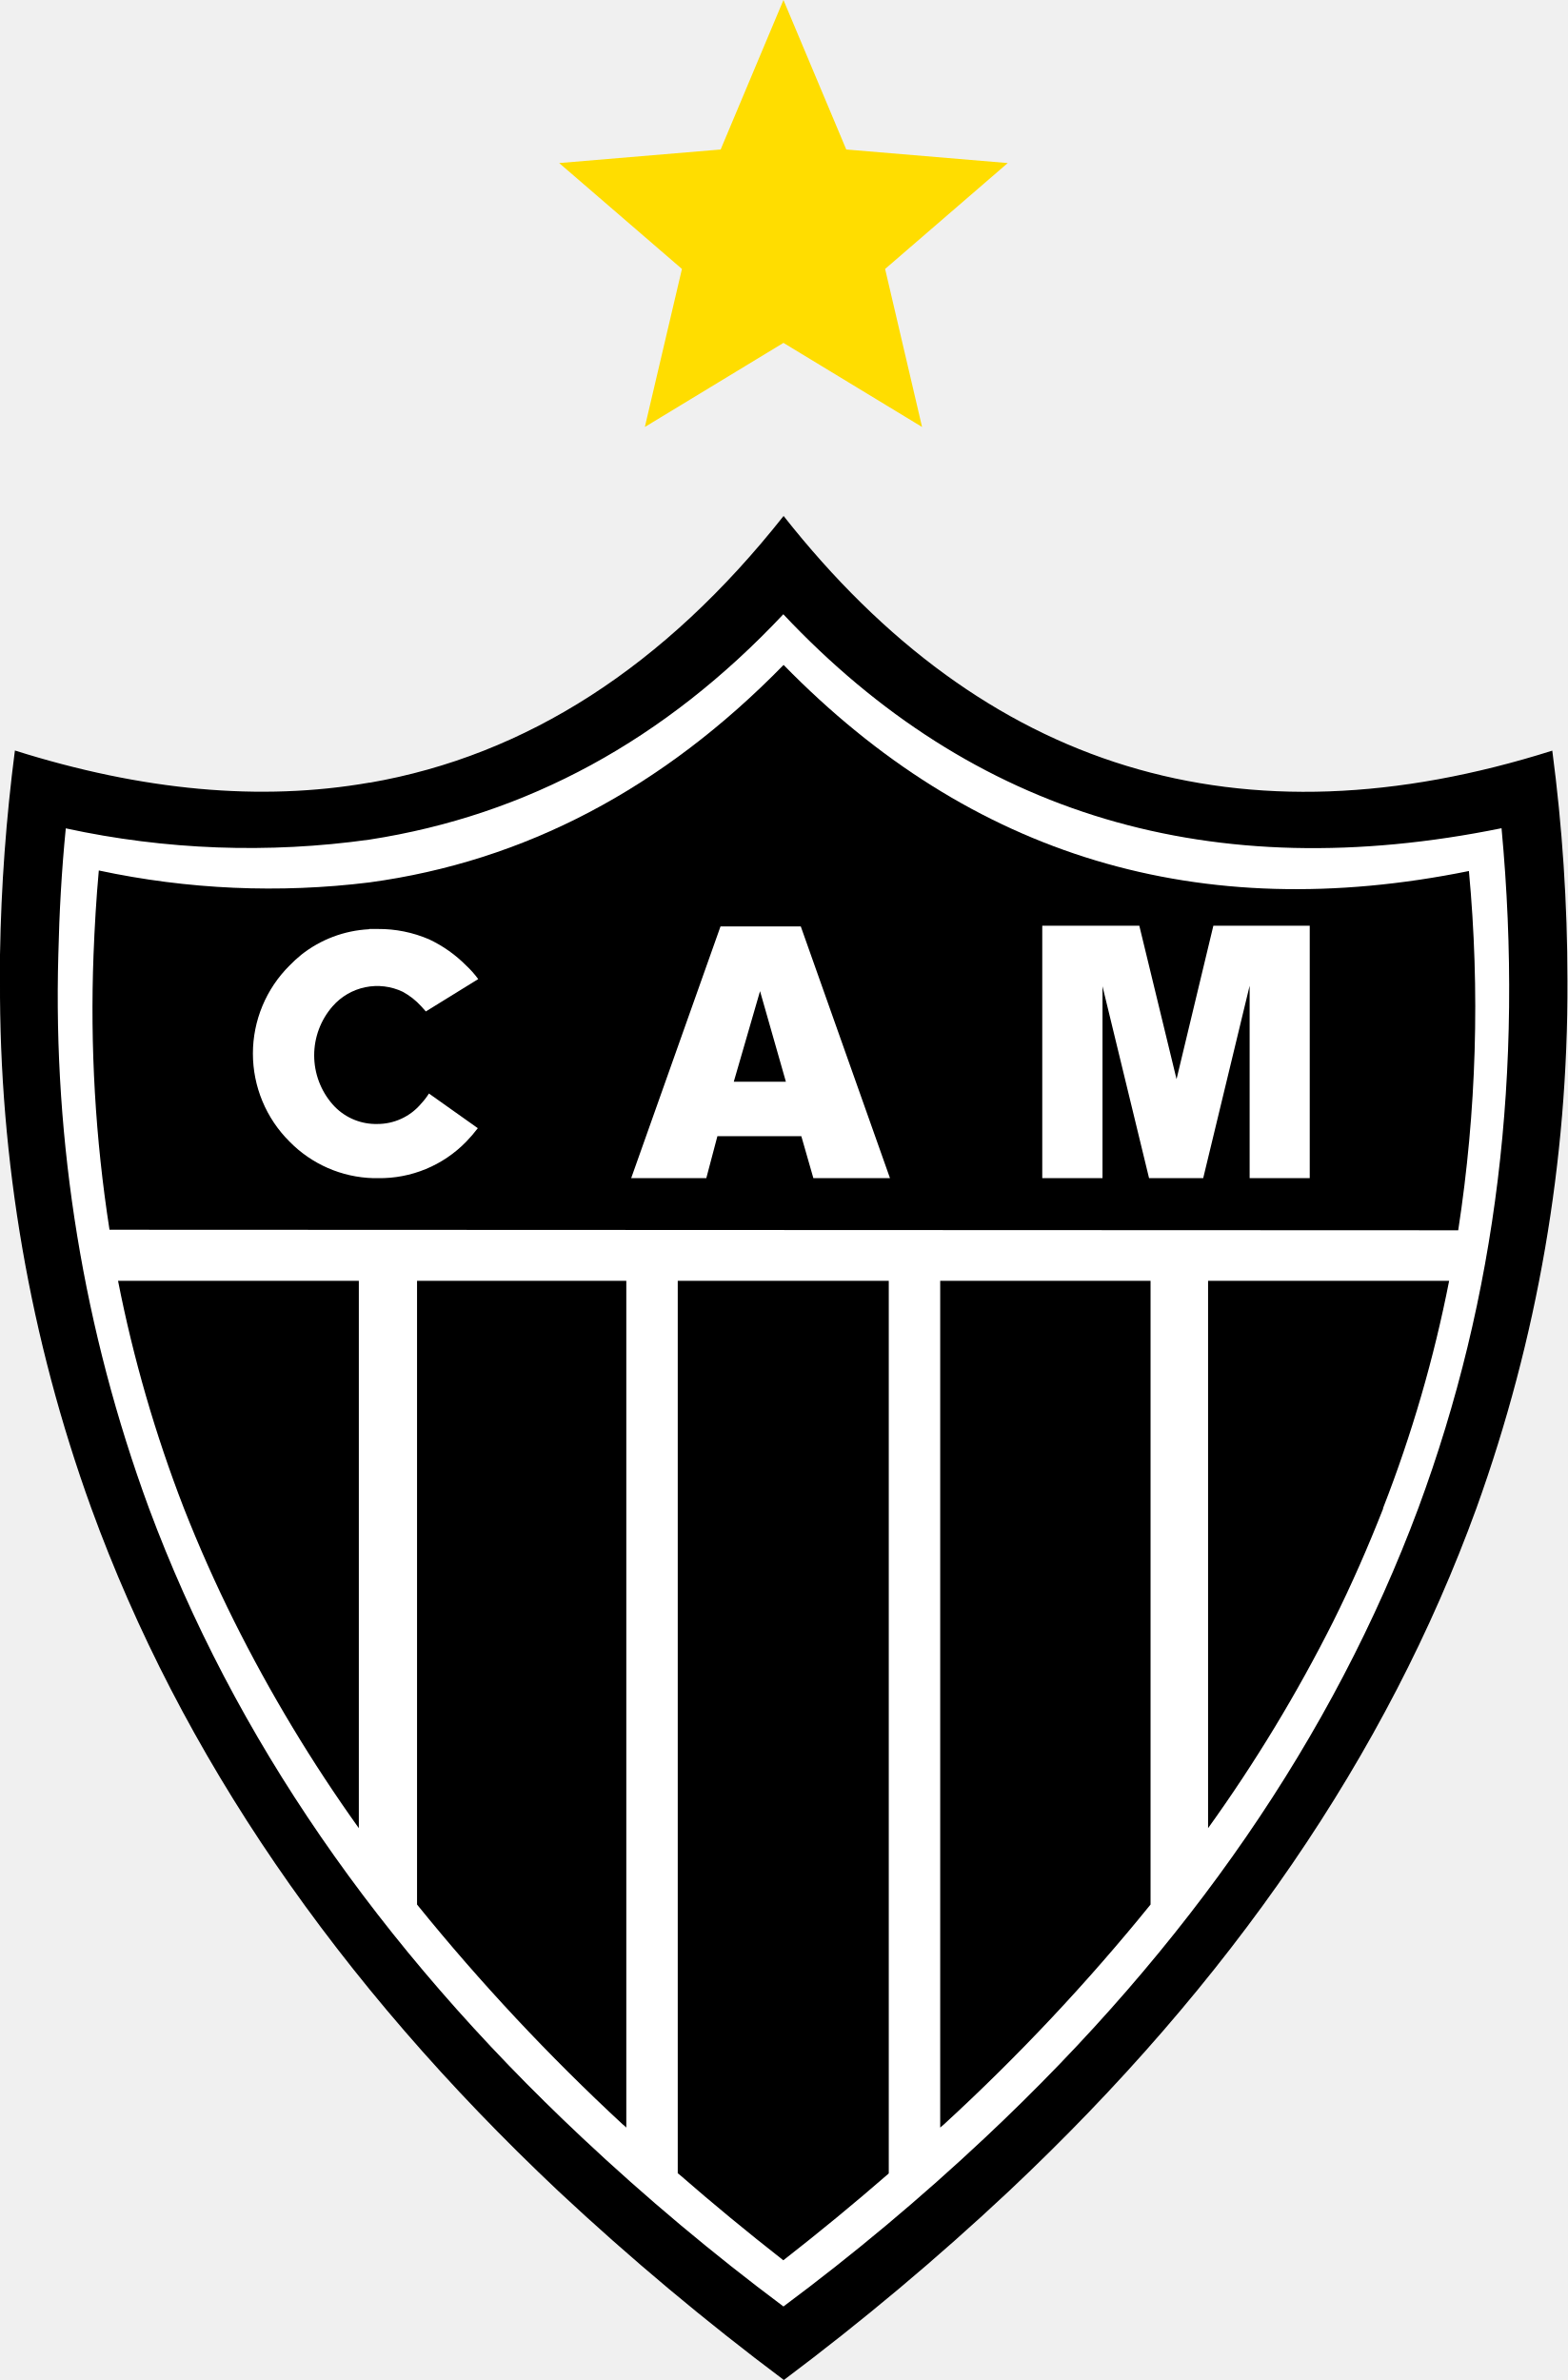
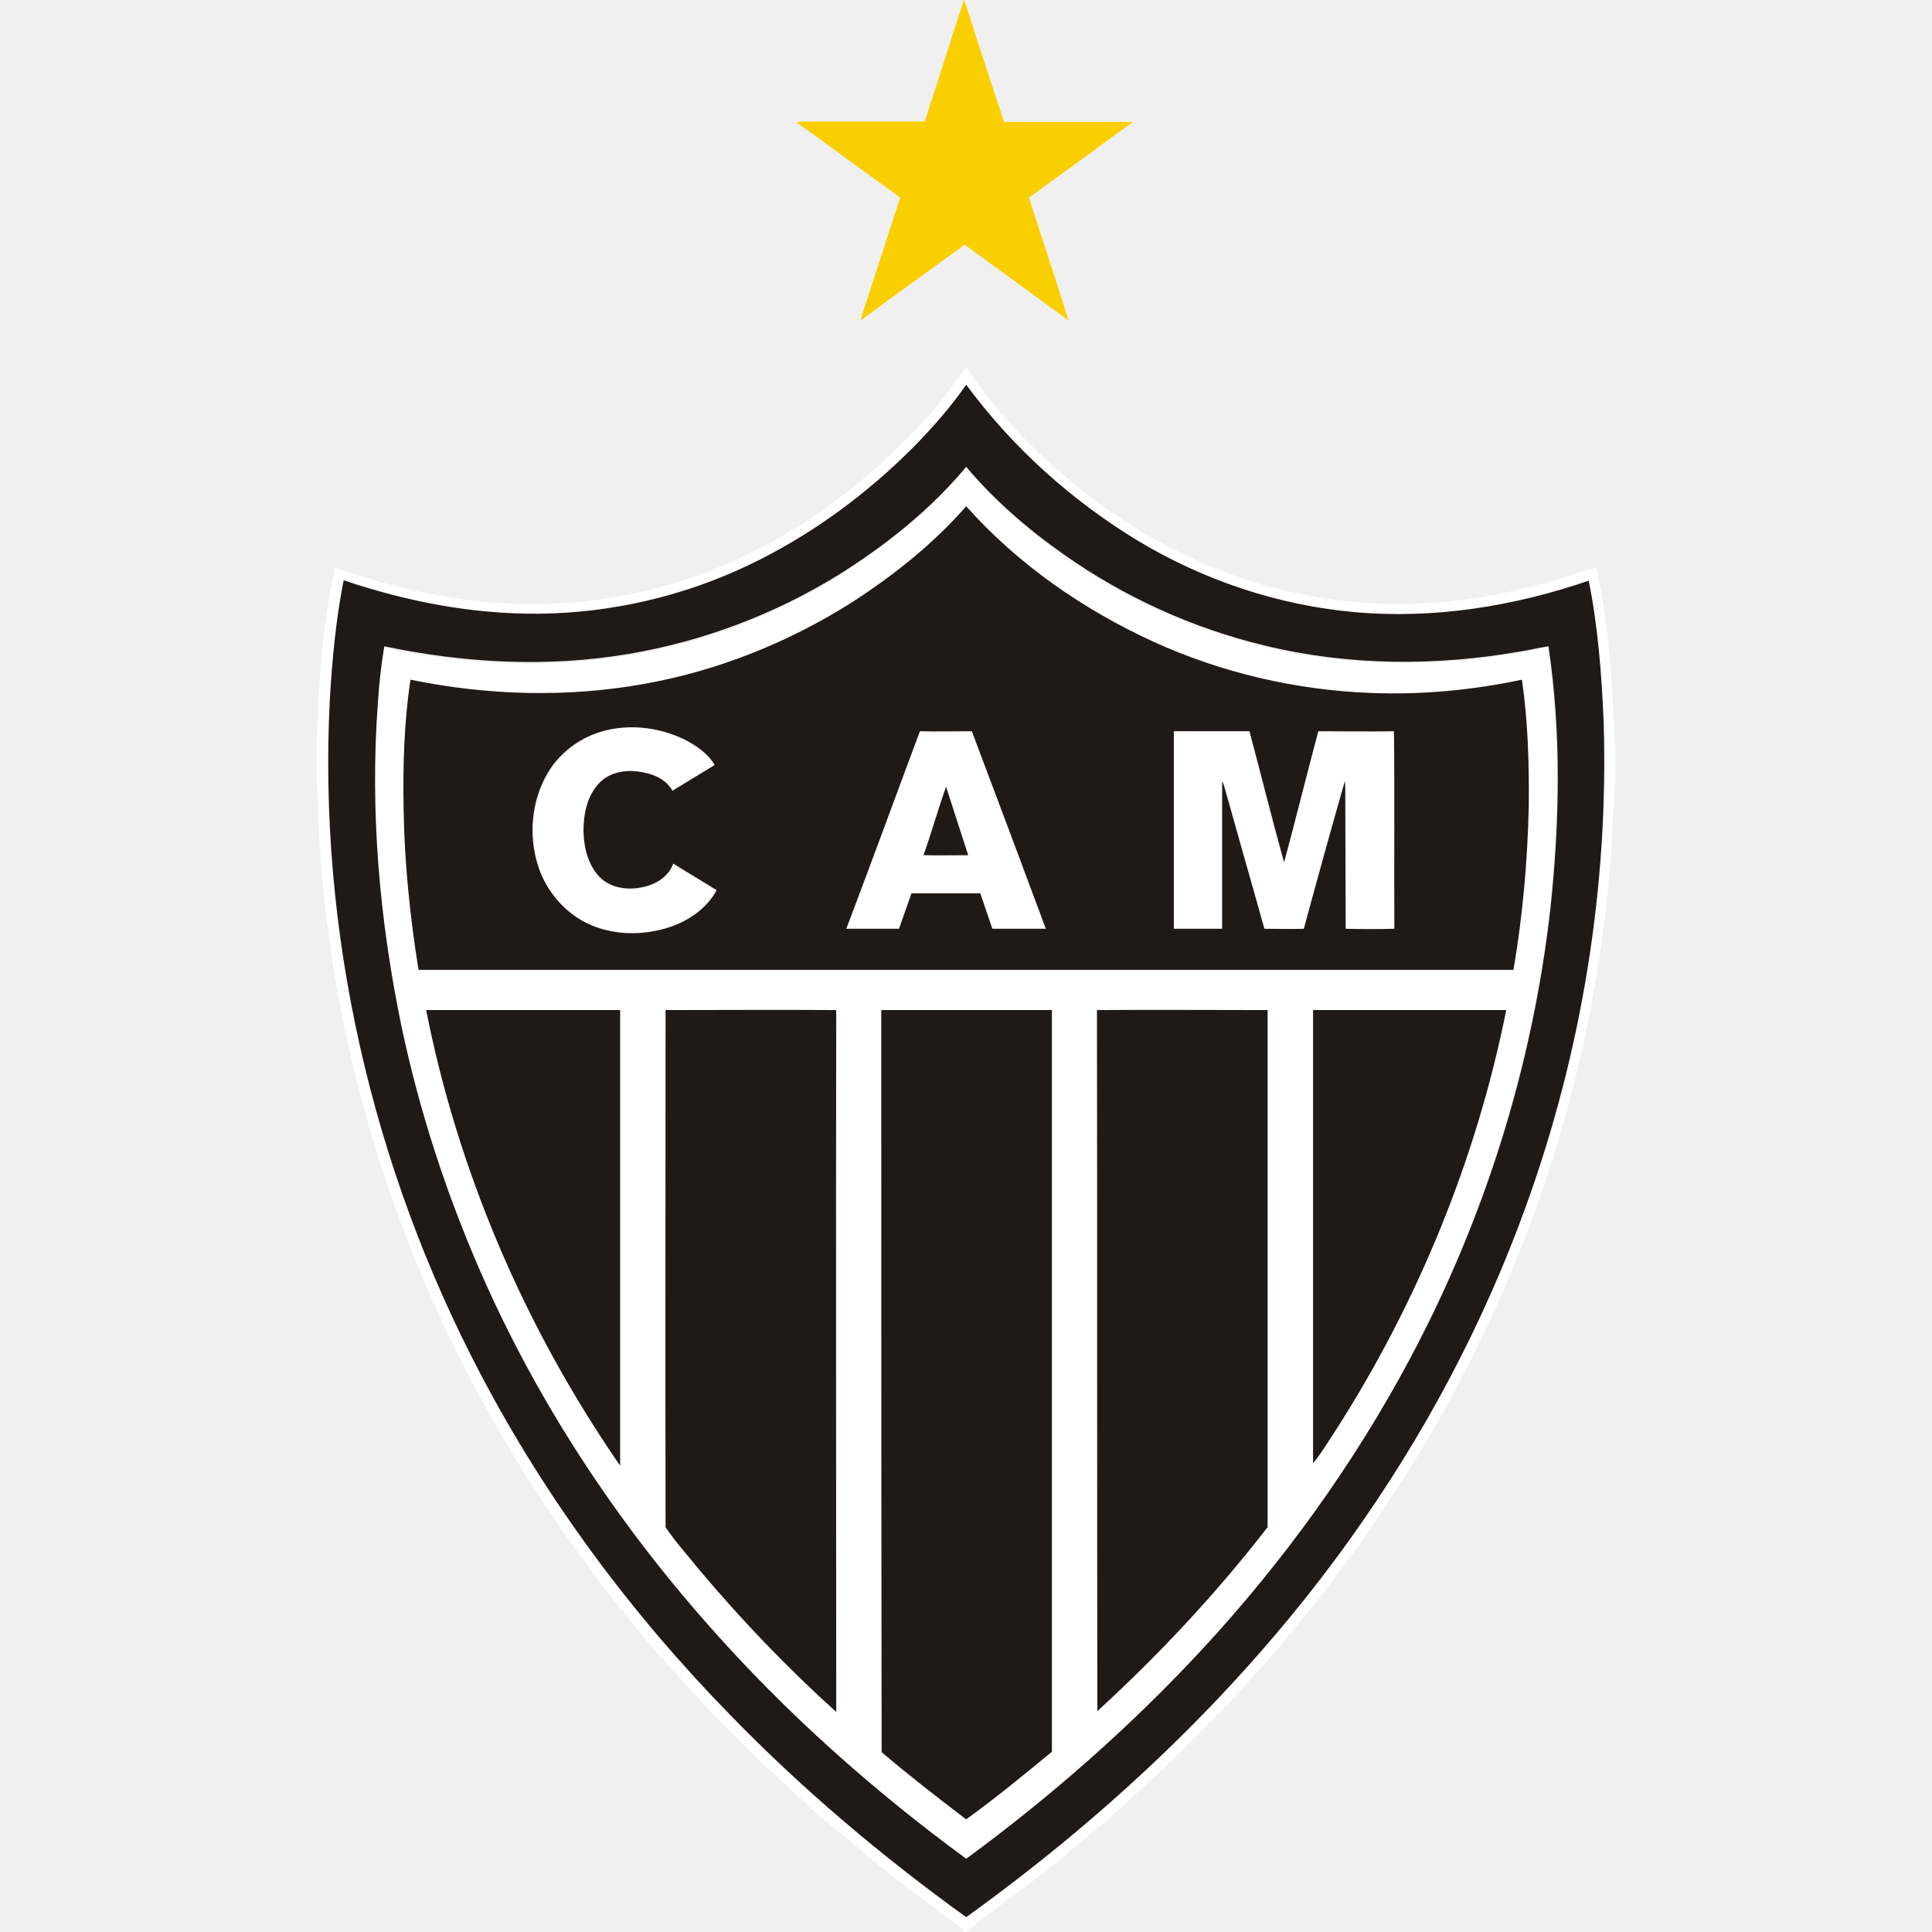
- <svg xmlns="http://www.w3.org/2000/svg" width="461" height="700" viewBox="0 0 461 700" fill="none">
-   <g clip-path="url(#clip0_34_6)">
-     <path fill-rule="evenodd" clip-rule="evenodd" d="M108.681 230.174C76.594 235.789 41.88 232.563 4.379 220.734C1.792 240.643 0.33 260.683 1.06974e-06 280.757V288.484C-0.243 341.346 8.84 393.836 26.832 443.539C53.186 516.002 99.007 582.995 164.296 644.518C185.352 664.204 207.466 682.725 230.54 700C253.582 682.734 275.657 664.212 296.664 644.518C362.032 583.021 407.893 516.028 434.248 443.539C452.156 393.816 461.211 341.336 461 288.484C460.995 265.84 459.506 243.222 456.541 220.774C364.925 249.743 289.565 226.735 230.46 151.75C195.427 196.04 154.834 222.194 108.681 230.213V230.174Z" fill="white" />
-     <path fill-rule="evenodd" clip-rule="evenodd" d="M108.681 246.942C155.02 239.772 195.587 217.68 230.381 180.666C286.115 239.905 356.525 260.882 441.612 243.596C448.274 314.89 440.126 381.525 417.169 443.499C392.115 510.731 349.651 572.453 289.777 628.666C270.956 646.354 251.138 662.95 230.42 678.373C209.756 662.946 189.978 646.364 171.183 628.706C111.229 572.44 68.765 510.718 43.791 443.539C24.626 391.472 15.586 336.22 17.158 280.757C17.437 268.489 18.114 256.102 19.348 243.636C48.698 249.997 78.941 251.116 108.681 246.942ZM108.681 230.174C76.594 235.789 41.88 232.563 4.379 220.734C1.792 240.643 0.33 260.683 1.06974e-06 280.757V288.484C-0.243 341.346 8.84 393.836 26.832 443.539C53.186 516.002 99.007 582.995 164.296 644.518C185.352 664.204 207.466 682.725 230.54 700C253.582 682.734 275.657 664.212 296.664 644.518C362.032 583.021 407.893 516.028 434.248 443.539C452.156 393.816 461.211 341.336 461 288.484C460.995 265.84 459.506 243.222 456.541 220.774C364.925 249.743 289.565 226.735 230.46 151.75C195.427 196.04 154.834 222.194 108.681 230.213V230.174Z" fill="black" />
-     <path fill-rule="evenodd" clip-rule="evenodd" d="M261.751 346.515H239.218L235.675 334.168H210.993L207.729 346.515H185.634L211.909 272.472H235.516L261.751 346.515ZM306.537 346.515V272.273H335.081L346.029 317.4L356.857 272.273H385.202V346.515H367.526V289.918L353.871 346.515H337.947L324.253 290.077V346.515H306.537ZM428.873 361.849C434.252 326.889 435.308 291.4 432.018 256.182C352.849 272.247 285.663 252.04 230.46 195.562C194.817 232.019 154.224 253.341 108.681 259.528C82.132 262.806 55.221 261.621 29.061 256.023C28.305 264.307 27.827 272.592 27.509 280.757C26.469 307.823 28.042 334.926 32.206 361.69L428.873 361.849ZM108.681 273.229H111.15C116.307 273.192 121.417 274.223 126.158 276.256C130.233 278.167 133.94 280.782 137.106 283.983C138.411 285.194 139.598 286.528 140.649 287.966L125.242 297.485C124.765 297.007 124.366 296.449 123.889 295.972C122.335 294.258 120.505 292.818 118.475 291.71C115.038 290.064 111.158 289.59 107.427 290.36C103.696 291.13 100.319 293.101 97.813 295.972C94.325 299.964 92.402 305.087 92.402 310.39C92.402 315.693 94.325 320.816 97.813 324.808C99.364 326.577 101.265 328.004 103.397 328.998C105.528 329.992 107.843 330.532 110.194 330.583H110.871C113.35 330.604 115.803 330.075 118.053 329.035C120.304 327.996 122.297 326.47 123.889 324.569C124.735 323.66 125.495 322.673 126.158 321.622L140.529 331.818C139.469 333.213 138.326 334.543 137.106 335.801C133.737 339.262 129.697 341.998 125.234 343.84C120.77 345.683 115.977 346.593 111.15 346.515H109.796C100.498 346.266 91.661 342.41 85.154 335.761C81.74 332.37 79.031 328.337 77.182 323.893C75.333 319.45 74.382 314.685 74.382 309.872C74.382 305.059 75.333 300.294 77.182 295.851C79.031 291.407 81.74 287.374 85.154 283.983C86.233 282.868 87.376 281.818 88.577 280.836C94.272 276.323 101.228 273.692 108.482 273.309L108.681 273.229Z" fill="black" />
-     <path fill-rule="evenodd" clip-rule="evenodd" d="M215.81 318.156H231.137L223.533 291.511L215.81 318.156ZM261.472 376.706H199.329V639.181L199.926 639.659C209.64 648.129 219.791 656.506 230.381 664.791C240.997 656.506 251.175 648.129 260.915 639.659C261.117 639.549 261.283 639.383 261.393 639.181V376.706H261.472ZM406.779 443.539C415.231 421.885 421.732 399.518 426.206 376.706H355.304V537.696C369.155 518.42 381.468 498.084 392.129 476.876C397.543 466.003 402.4 454.89 406.779 443.738V443.539ZM338.385 560.159V376.706H276.52V625.758C276.877 625.423 277.249 625.104 277.635 624.802C299.443 604.775 319.748 583.169 338.385 560.159ZM34.714 376.706C39.197 399.507 45.671 421.871 54.062 443.539C58.441 454.691 63.377 465.804 68.792 476.677C79.415 497.953 91.701 518.356 105.536 537.696V376.706H34.714ZM122.655 376.706V560.159C141.239 583.127 161.449 604.73 183.126 624.802C183.512 625.088 183.872 625.408 184.201 625.758V376.706H122.655Z" fill="black" />
-     <path fill-rule="evenodd" clip-rule="evenodd" d="M230.42 0L248.892 43.971L296.386 47.955L260.318 79.101L271.186 125.582L230.42 100.848L189.655 125.582L200.563 79.101L164.455 47.955L211.949 43.971L230.42 0Z" fill="#FFDD00" />
-   </g>
-   <defs>
-     <clipPath id="clip0_34_6">
-       <rect width="461" height="700" fill="white" />
-     </clipPath>
-   </defs>
+ <svg xmlns="http://www.w3.org/2000/svg" width="700" height="700" viewBox="0 0 700 700" fill="none">
+   <path d="M349.198 0C349.927 1.312 350.365 2.916 350.802 4.374C355.03 17.642 359.404 30.91 363.778 44.178H410.435C397.896 53.364 385.357 62.55 372.818 71.589C377.484 86.461 382.587 101.187 387.107 116.059C374.568 106.874 362.029 97.834 349.49 88.648C336.951 97.834 324.266 106.874 311.872 116.059C312.018 115.33 312.164 114.747 312.31 114.164C316.976 100.021 321.495 85.878 326.161 71.589C313.622 62.55 301.229 53.364 288.544 44.324C290.294 43.887 292.043 44.178 293.793 44.032H335.055C339.721 29.452 344.532 14.726 349.198 0Z" fill="#FACF00" />
+   <path d="M349.927 132.827C361.737 150.76 377.192 166.07 393.96 179.192C416.996 196.98 443.824 209.956 472.402 215.497C499.958 221.037 528.682 219.433 555.801 212.289C563.383 210.539 570.819 207.769 578.4 205.582C582.337 223.953 583.941 242.762 584.67 261.425C584.816 263.903 584.816 266.382 585.253 268.861V282.712C584.378 292.918 584.378 303.27 583.358 313.622C577.963 380.691 558.28 446.449 526.203 505.499C521.246 515.268 515.268 524.453 509.727 533.93C502.583 544.72 495.73 555.655 487.857 565.861C481.587 574.755 474.734 583.066 467.882 591.377C462.05 598.813 455.488 605.665 449.219 612.664C444.116 618.642 438.284 624.037 432.743 629.723C423.412 639.492 413.06 648.386 403.291 657.571C397.167 662.82 390.898 667.923 384.774 673.026C373.693 682.504 361.3 690.669 350.073 700H349.344L349.198 699.417C337.388 690.085 324.995 681.629 313.622 671.86C306.332 665.59 298.605 659.758 291.606 653.051C284.316 646.199 276.588 639.638 269.59 632.347C263.029 625.641 256.176 619.079 249.906 611.935C245.095 606.54 240.283 601.437 235.618 596.042C227.453 585.836 218.85 575.922 211.414 565.132C203.833 555.218 197.126 544.72 190.273 534.222C186.92 528.827 183.712 523.287 180.504 517.892C142.158 451.698 119.413 376.463 115.476 300.063C115.039 294.522 115.33 289.127 114.747 283.587V268.423L114.893 266.236C115.476 245.97 117.08 225.557 121.308 205.728C132.827 209.373 144.199 213.164 156.155 215.205C179.629 219.871 203.979 220.163 227.453 215.497C258.363 209.519 287.232 194.647 311.435 174.672C326.161 162.425 339.575 148.719 349.927 132.827ZM349.927 139.825C344.387 147.844 337.825 155.134 331.118 162.133C313.768 179.775 293.647 194.647 271.339 205.145C247.719 216.372 221.766 222.495 195.668 222.787C171.464 223.224 147.407 218.413 124.516 210.685C121.891 224.537 120.433 238.68 119.559 252.822C115.039 337.68 134.722 423.266 174.235 498.354C198.001 543.845 229.056 585.253 264.778 621.995C290.877 648.823 319.6 673.026 349.927 694.897C402.999 656.697 450.968 611.06 489.023 557.696C515.413 520.808 536.992 480.421 552.447 437.7C572.714 381.421 582.629 321.35 580.733 261.57C580.004 244.512 578.692 227.453 575.339 210.685C548.219 220.162 519.204 224.682 490.481 222.058C462.925 219.725 435.951 210.539 412.185 196.251C387.982 181.816 366.549 162.57 349.927 139.825ZM349.927 169.423C360.133 181.67 372.235 192.168 385.066 201.354C406.936 216.809 431.577 228.036 457.676 234.305C488.148 241.741 520.225 241.887 551.135 236.346C554.343 235.909 557.405 235.034 560.612 234.597C565.278 265.944 564.695 297.875 561.341 329.369C554.926 386.524 537.43 442.22 510.31 492.96C490.044 531.16 464.528 566.299 435.222 598.084C409.269 626.078 380.546 651.302 349.927 673.901C316.101 648.823 284.462 620.683 256.613 589.19C222.787 550.989 194.501 507.686 173.943 460.883C161.55 432.451 151.927 402.853 145.511 372.526C137.346 334.034 133.993 294.376 136.909 255.155C137.492 248.302 138.221 241.45 139.242 234.743C168.257 241.012 198.438 242.47 227.744 237.513C254.572 233.139 280.525 223.224 303.707 208.935C320.912 197.854 336.951 185.024 349.927 169.423ZM307.936 218.996C285.191 233.431 259.529 243.491 232.993 248.157C205.145 253.114 176.422 252.239 148.719 246.553C146.532 262.008 146.095 277.755 146.24 293.501C146.678 313.039 148.573 332.431 151.635 351.677H548.073C551.427 331.993 553.176 312.164 553.614 292.189C553.76 276.88 553.322 261.716 551.135 246.553C533.201 250.198 514.83 251.947 496.459 251.364C469.34 250.489 442.366 244.22 417.725 232.847C392.21 221.037 368.59 204.707 349.927 183.712C337.971 197.563 323.391 209.081 307.936 218.996ZM154.405 366.257C166.215 425.307 190.565 481.733 224.682 531.306V366.257H154.405ZM241.012 366.257V553.76C244.657 559.154 249.031 563.966 253.114 568.923C268.423 587.148 285.045 604.499 302.687 620.537V366.403C282.274 366.257 261.716 366.257 241.012 366.257ZM319.163 366.257V634.972C329.077 643.428 339.429 651.447 349.781 659.321C360.425 651.593 370.631 643.283 380.837 634.826C380.983 545.303 380.837 455.78 380.837 366.257C360.425 366.257 339.867 366.257 319.163 366.257ZM397.313 366.257C397.459 450.968 397.313 535.534 397.313 620.246C419.767 599.833 440.471 577.526 458.988 553.614V366.257C438.575 366.257 418.017 366.111 397.313 366.257ZM475.609 366.257V530.431C478.671 526.64 481.15 522.412 483.92 518.33C513.518 471.964 534.805 420.204 545.595 366.257H475.609ZM215.643 266.09C226.286 262.154 238.534 263.466 248.448 268.569C252.531 270.756 256.468 273.526 258.946 277.609C253.843 280.525 248.74 283.878 243.637 286.94C241.158 282.42 235.763 280.525 230.952 279.942C226.14 279.359 220.892 280.379 217.392 283.878C212.872 288.398 211.414 295.251 211.56 301.521C211.706 307.644 213.164 314.351 217.975 318.725C221.766 322.225 227.453 322.954 232.556 321.933C237.367 321.058 242.324 318.142 244.074 313.331C249.323 316.538 254.572 319.746 259.821 322.954C255.884 329.952 248.886 334.618 241.304 336.805C231.243 339.721 220.017 339.138 210.977 333.889C203.103 329.515 197.417 321.787 194.939 313.185C191.877 302.687 192.897 290.877 198.292 281.254C201.937 274.401 208.207 268.861 215.643 266.09ZM306.478 336.951C315.518 313.039 324.266 289.127 333.306 265.361C339.575 265.507 345.845 265.361 352.114 265.361C361.008 289.273 369.902 313.039 378.942 336.951C372.527 337.096 365.965 336.951 359.55 336.951C358.092 332.722 356.634 328.348 355.176 324.12H330.244C328.64 328.348 327.182 332.722 325.724 336.951H306.478ZM334.472 310.123C339.867 310.269 345.261 310.123 350.656 310.269C348.032 301.958 345.261 293.647 342.637 285.482C339.721 293.501 337.388 301.958 334.472 310.123ZM425.161 265.361H452.572C456.801 281.254 460.737 297.146 465.112 312.893C469.194 297.001 473.277 281.108 477.505 265.361H504.916C505.062 289.273 504.916 313.039 505.062 336.951C499.229 337.097 493.252 337.097 487.419 336.951C487.419 320.475 487.274 304.145 487.274 287.669C487.274 286.211 487.274 284.899 487.128 283.441C482.025 301.229 477.213 319.017 472.256 336.951C467.444 337.097 462.633 336.951 457.967 336.951C453.593 321.204 449.219 305.603 444.845 289.856C444.116 287.669 443.824 285.482 442.804 283.441V336.951H425.307L425.161 265.361Z" fill="white" />
+   <path d="M350.073 139.388C366.84 162.133 388.273 181.379 412.331 195.959C436.097 210.248 463.07 219.288 490.627 221.766C519.35 224.391 548.365 219.725 575.63 210.394C578.984 227.161 580.296 244.22 581.025 261.279C582.92 321.058 573.151 381.129 552.739 437.409C537.284 480.129 515.705 520.517 489.315 557.405C451.26 610.623 403.145 656.405 350.073 694.605C319.746 672.735 291.023 648.531 264.924 621.704C229.057 585.107 198.146 543.553 174.235 498.063C134.722 422.974 115.039 337.242 119.559 252.385C120.433 238.242 121.746 224.245 124.516 210.248C147.407 217.976 171.464 222.641 195.668 222.35C221.766 222.058 247.865 215.934 271.339 204.707C293.647 194.064 313.914 179.192 331.264 161.695C337.971 154.843 344.532 147.407 350.073 139.388ZM350.073 169.131C337.096 184.732 320.912 197.563 303.708 208.352C280.525 222.641 254.572 232.41 227.744 236.93C198.438 241.887 168.257 240.283 139.242 234.16C138.076 240.867 137.347 247.719 136.909 254.572C133.993 293.939 137.492 333.451 145.512 372.089C151.927 402.416 161.55 432.014 173.943 460.446C194.356 507.249 222.787 550.552 256.613 588.752C284.462 620.392 316.101 648.532 350.073 673.464C380.838 650.864 409.561 625.641 435.514 597.646C464.82 566.007 490.336 530.723 510.748 492.523C537.867 441.783 555.364 386.086 561.779 328.932C565.132 297.438 565.716 265.507 561.05 234.16C557.842 234.597 554.635 235.472 551.573 235.909C520.663 241.45 488.586 241.304 458.113 233.868C432.16 227.599 407.374 216.372 385.503 200.917C372.381 191.731 360.279 181.233 350.073 169.131ZM307.936 218.704C323.391 208.79 337.971 197.271 350.073 183.42C368.736 204.416 392.502 220.892 418.017 232.556C442.658 243.783 469.631 250.052 496.751 251.073C515.122 251.802 533.493 250.052 551.427 246.261C553.614 261.425 554.051 276.588 553.906 291.898C553.468 311.873 551.719 331.702 548.365 351.385H151.635C148.573 332.139 146.532 312.747 146.24 293.21C145.949 277.609 146.386 261.862 148.719 246.261C176.422 251.948 205.145 252.822 232.993 247.865C259.529 243.199 285.191 232.993 307.936 218.704ZM215.643 265.799C208.207 268.569 201.791 273.964 198 280.817C192.606 290.44 191.585 302.25 194.647 312.747C197.126 321.35 202.958 328.931 210.685 333.451C219.871 338.7 231.098 339.283 241.158 336.367C248.74 334.18 255.884 329.515 259.675 322.516C254.426 319.308 249.177 316.101 243.928 312.893C242.179 317.705 237.367 320.621 232.41 321.496C227.453 322.516 221.766 321.787 217.83 318.288C213.164 313.914 211.56 307.353 211.414 301.083C211.414 294.814 212.727 288.107 217.392 283.441C220.892 279.942 226.14 278.921 230.952 279.504C235.909 280.087 241.158 281.983 243.637 286.503C248.74 283.441 253.843 280.233 258.946 277.171C256.613 273.089 252.531 270.319 248.448 268.131C238.534 263.174 226.286 261.862 215.643 265.799ZM306.624 336.513H325.724C327.182 332.285 328.786 327.911 330.244 323.683H355.176C356.634 327.911 358.092 332.285 359.55 336.513H378.942C370.048 312.602 361.154 288.836 352.114 264.924C345.845 264.924 339.575 265.07 333.306 264.924C324.412 288.69 315.663 312.747 306.624 336.513ZM425.307 264.924V336.513H442.804V283.003C443.824 285.045 444.116 287.232 444.845 289.419C449.219 305.165 453.739 320.766 458.113 336.513C462.924 336.513 467.736 336.659 472.402 336.513C477.213 318.725 482.17 300.791 487.274 283.003C487.419 284.461 487.419 285.774 487.419 287.232C487.419 303.707 487.565 320.037 487.565 336.513C493.397 336.659 499.375 336.659 505.207 336.513C505.062 312.601 505.353 288.836 505.062 264.924C495.876 265.07 486.836 264.924 477.651 264.924C473.422 280.816 469.486 296.709 465.257 312.456C460.883 296.709 456.946 280.816 452.718 264.924C443.678 264.924 434.493 264.924 425.307 264.924ZM334.618 309.831C337.534 301.666 339.867 293.21 342.783 285.045C345.407 293.356 348.178 301.666 350.802 309.831C345.407 309.831 340.013 309.977 334.618 309.831ZM154.405 365.965H224.682V531.014C190.419 481.441 166.07 425.016 154.405 365.965ZM241.158 365.965C261.716 365.965 282.42 365.82 302.979 365.965C302.833 450.677 302.979 535.388 302.979 620.246C285.191 604.207 268.715 587.003 253.26 568.631C249.177 563.528 244.803 558.717 241.158 553.322C241.012 490.919 241.158 428.369 241.158 365.965ZM319.309 365.965H381.129V634.68C370.923 643.137 360.717 651.448 350.073 659.175C339.721 651.302 329.369 643.283 319.454 634.826C319.309 545.157 319.309 455.488 319.309 365.965ZM397.459 365.965C418.017 365.82 438.721 365.965 459.279 365.965V553.322C440.762 577.234 419.913 599.542 397.605 619.954C397.459 535.389 397.605 450.677 397.459 365.965ZM475.755 365.965H545.741C534.951 419.913 513.664 471.818 484.066 518.038C481.296 522.12 478.963 526.349 475.755 530.14L475.755 365.965Z" fill="#1F1A17" />
</svg>
